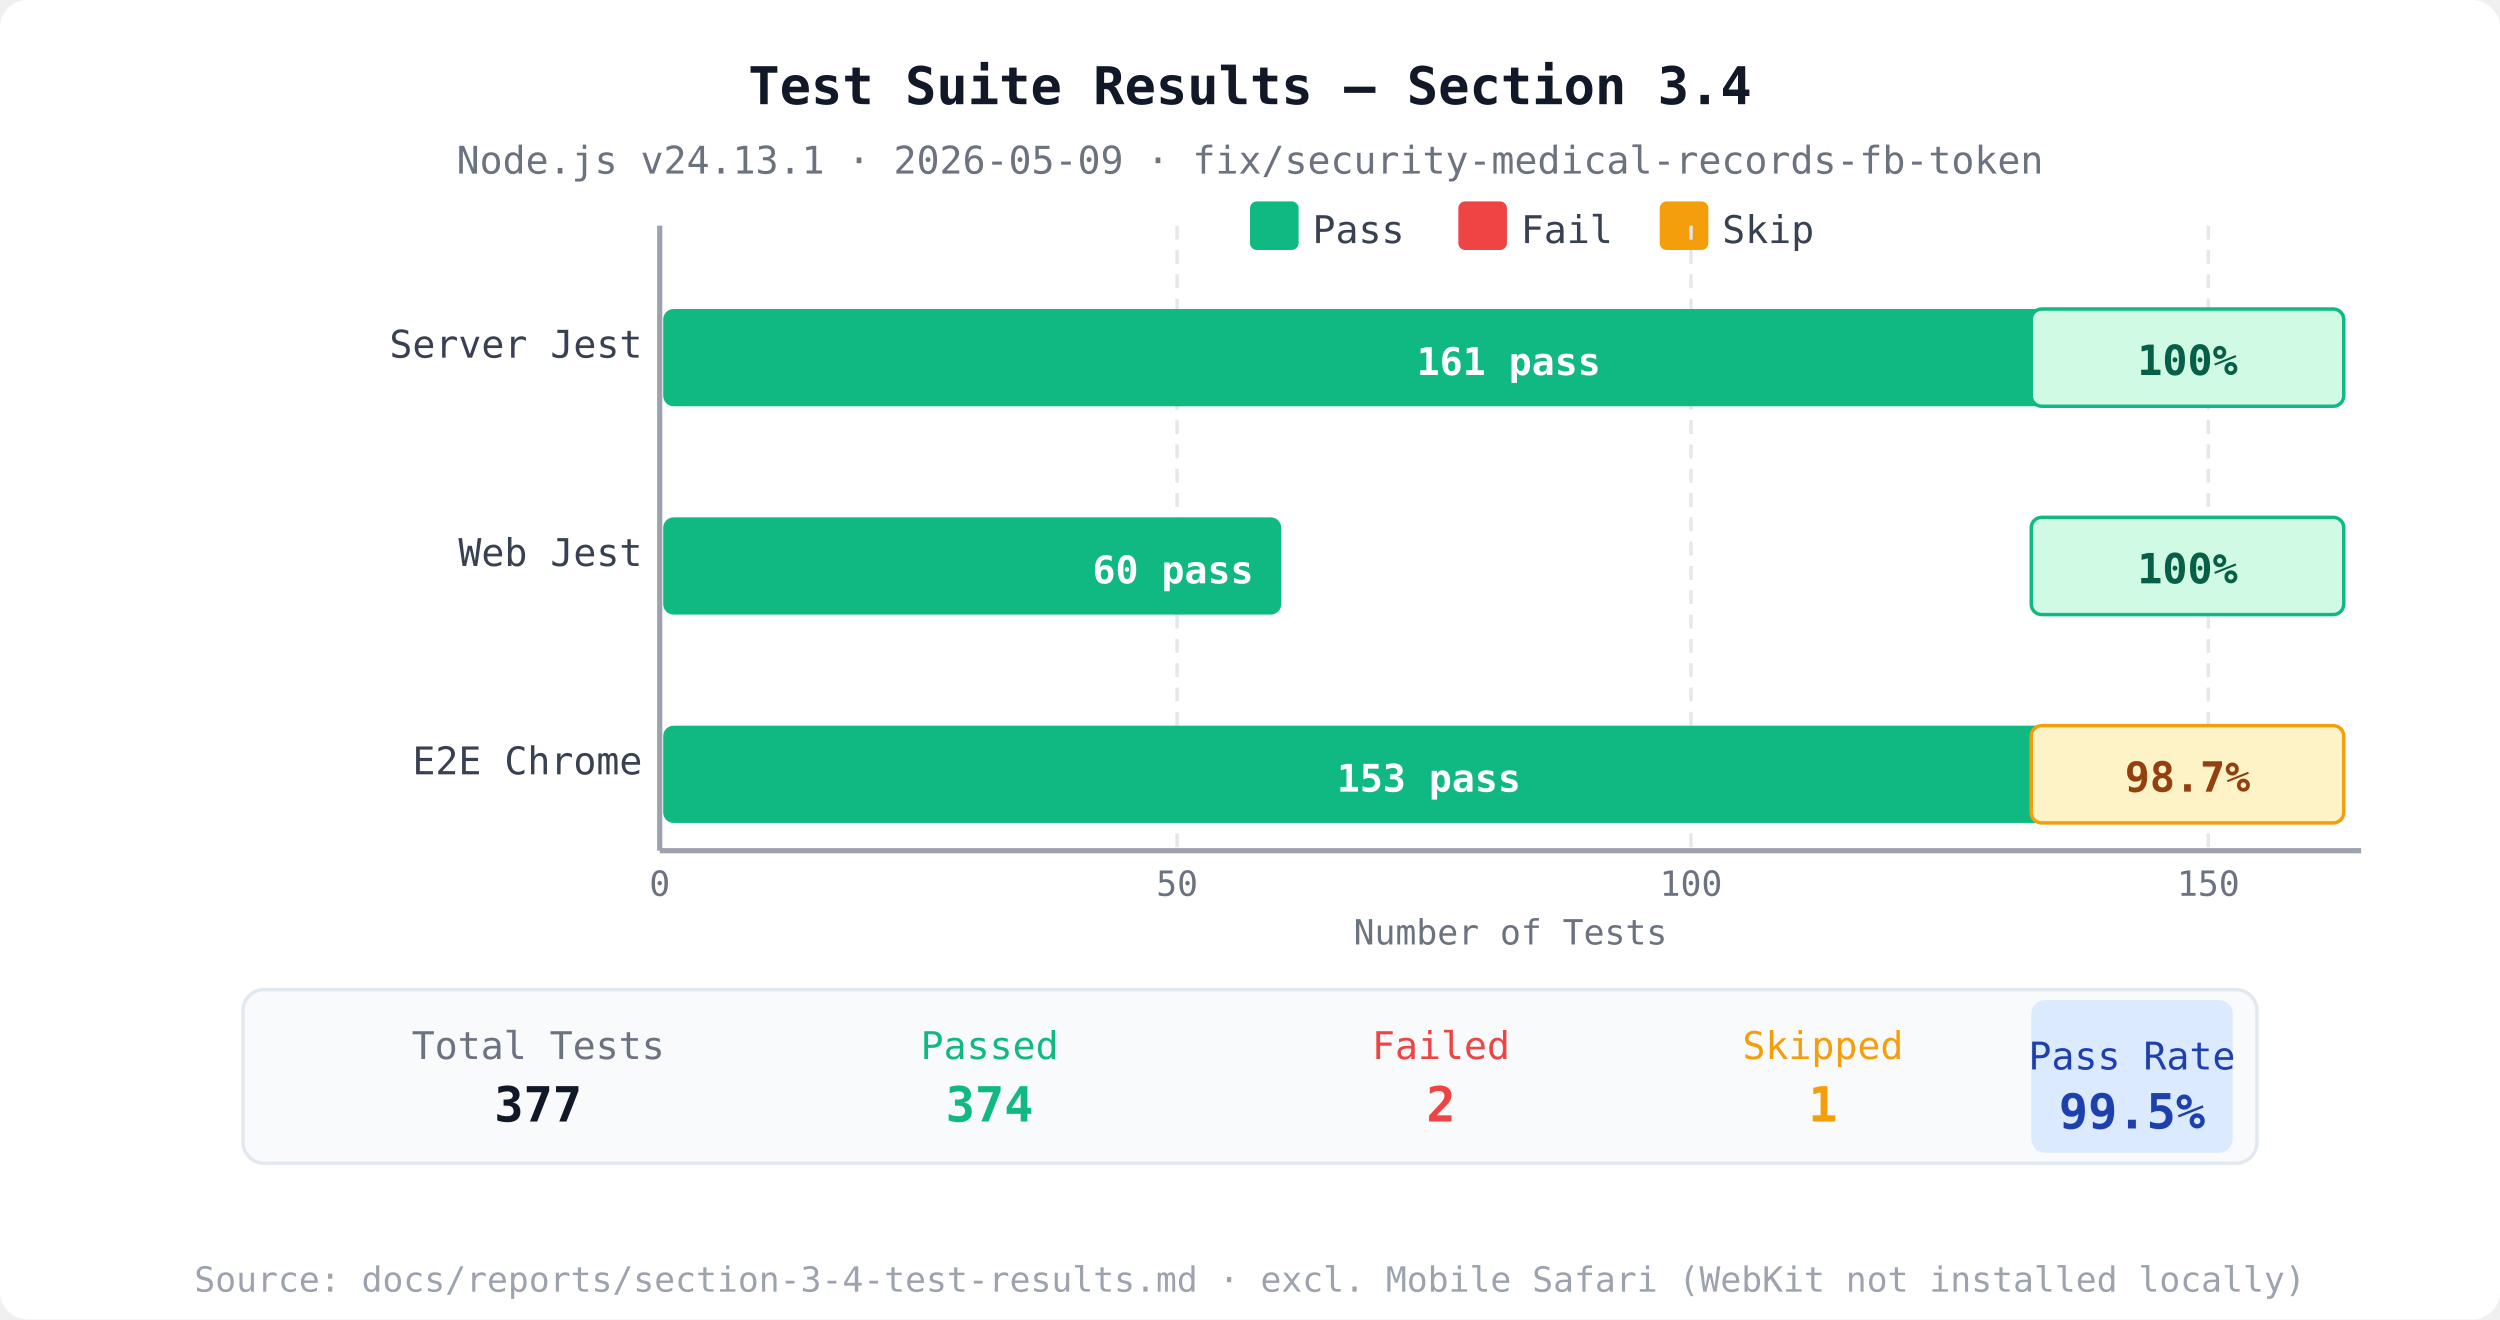
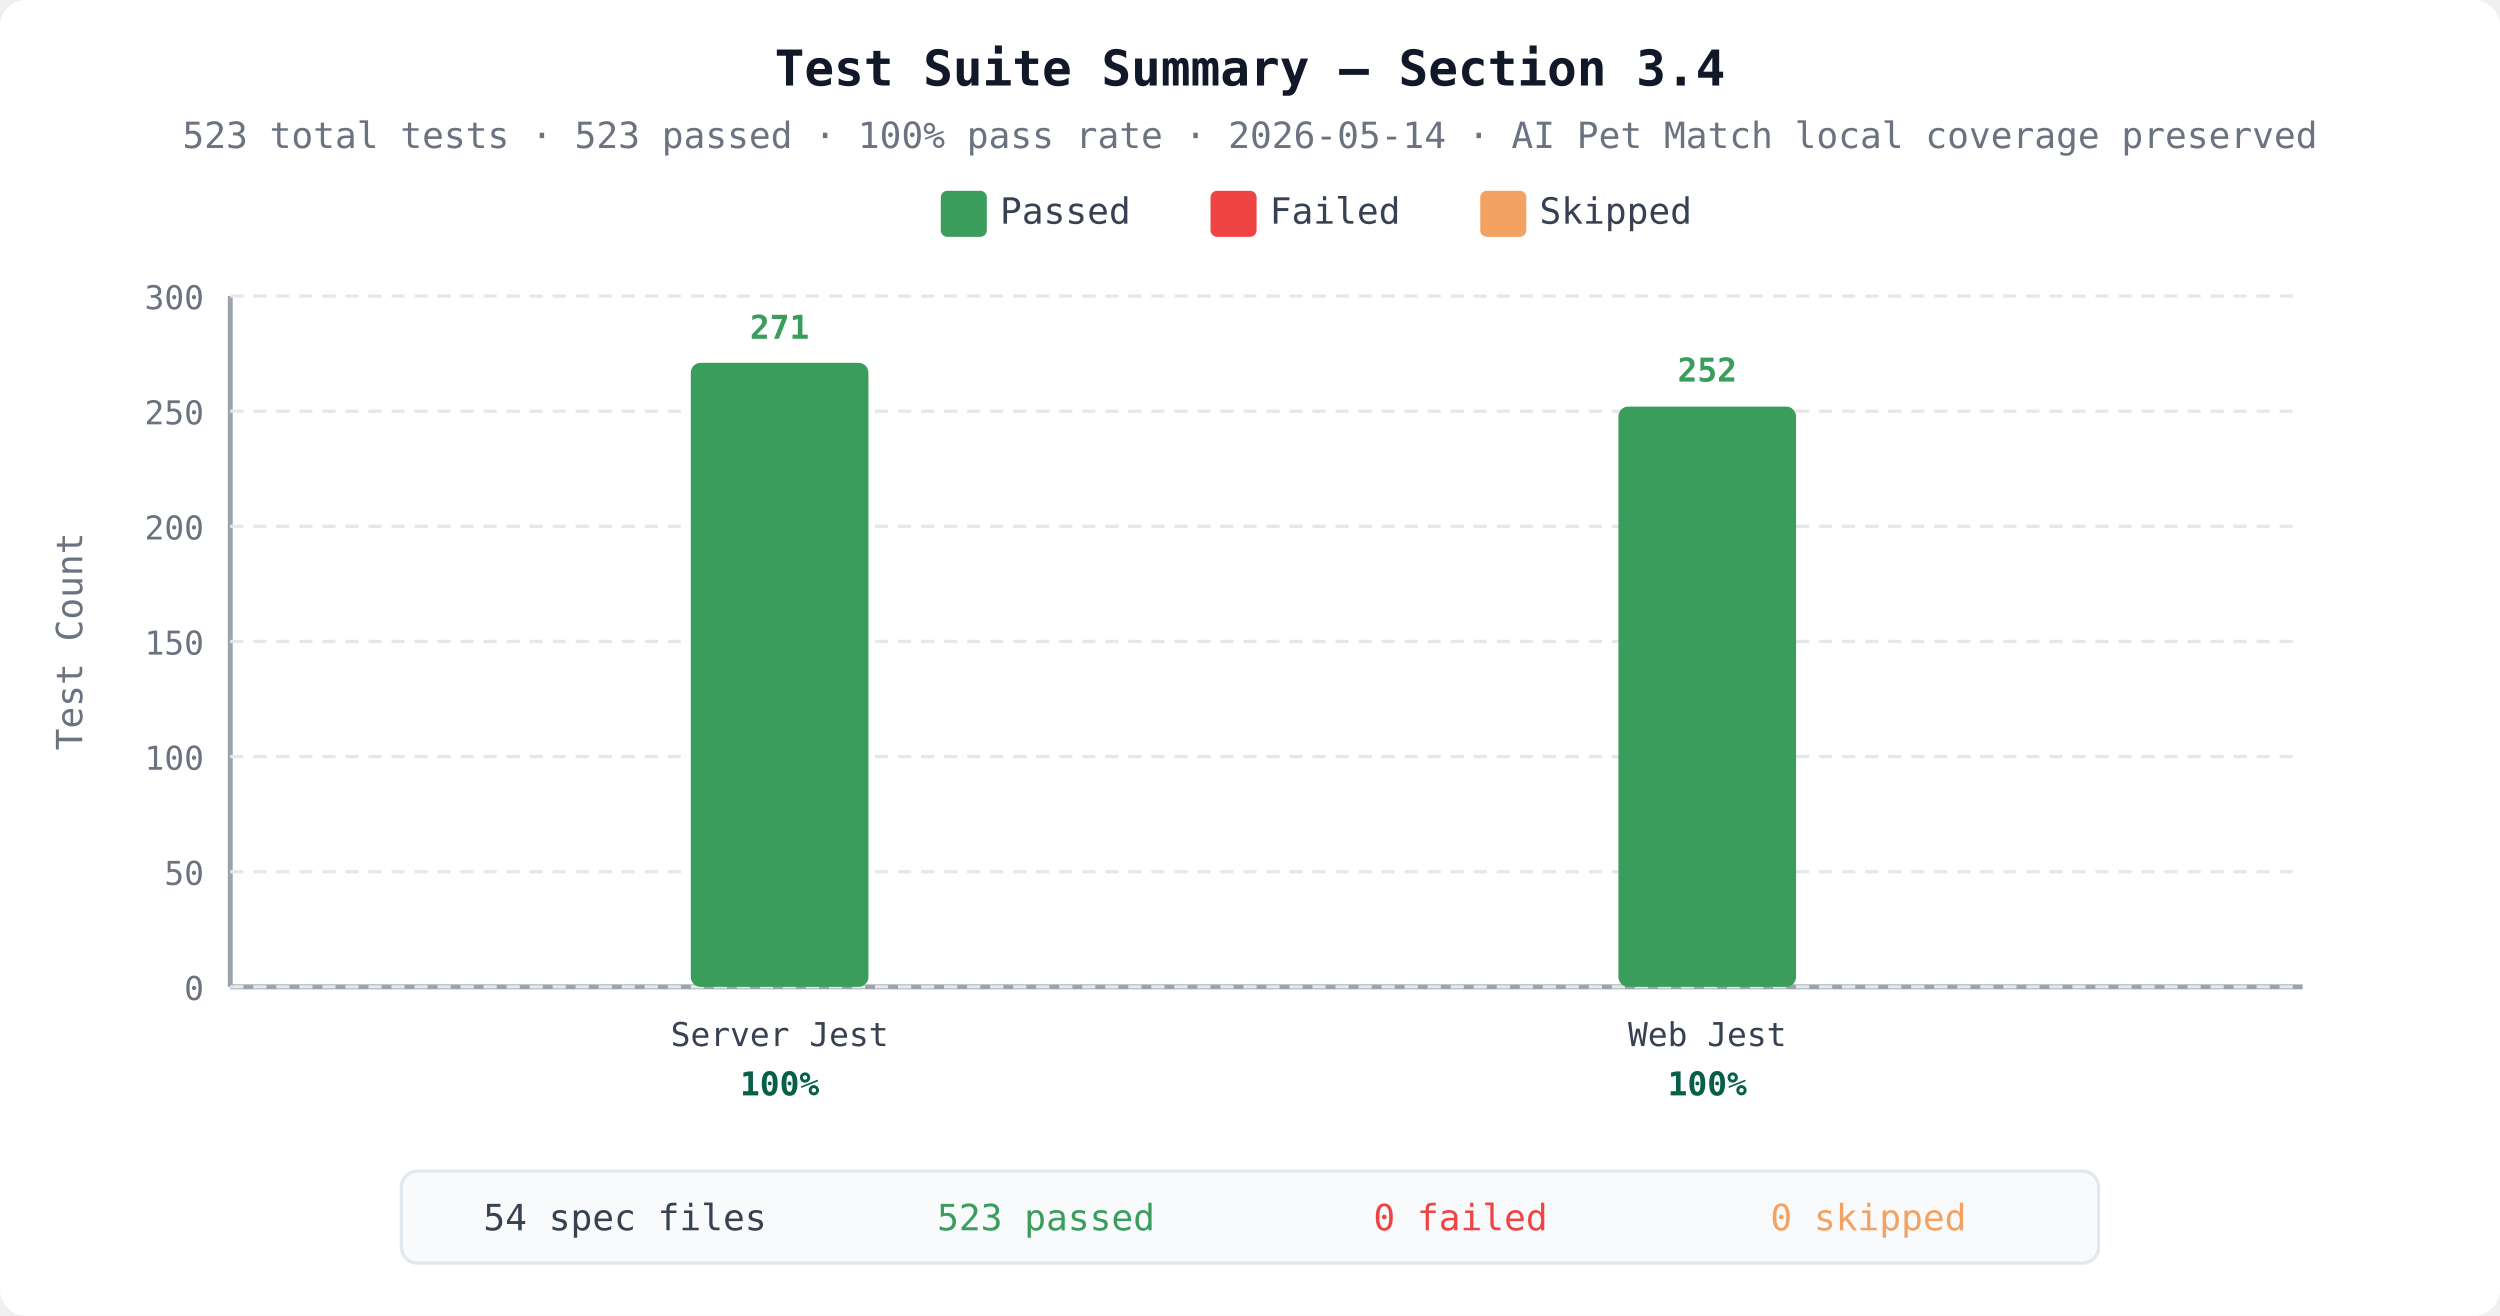
- <svg xmlns="http://www.w3.org/2000/svg" width="720" height="380" viewBox="0 0 720 380" font-family="ui-monospace,SFMono-Regular,Menlo,monospace" font-size="13">
-   <rect width="720" height="380" fill="#ffffff" rx="8" />
-   <text x="360" y="30" text-anchor="middle" font-size="15" font-weight="bold" fill="#111827">Test Suite Results — Section 3.4</text>
-   <text x="360" y="50" text-anchor="middle" font-size="11" fill="#6b7280">Node.js v24.13.1 · 2026-05-09 · fix/security-medical-records-fb-token</text>
-   <rect x="360" y="58" width="14" height="14" fill="#10b981" rx="2" />
-   <text x="378" y="70" fill="#374151" font-size="11">Pass</text>
-   <rect x="420" y="58" width="14" height="14" fill="#ef4444" rx="2" />
-   <text x="438" y="70" fill="#374151" font-size="11">Fail</text>
-   <rect x="478" y="58" width="14" height="14" fill="#f59e0b" rx="2" />
-   <text x="496" y="70" fill="#374151" font-size="11">Skip</text>
-   <line x1="190" y1="65" x2="190" y2="245" stroke="#9ca3af" stroke-width="1.5" />
-   <line x1="190" y1="245" x2="680" y2="245" stroke="#9ca3af" stroke-width="1.5" />
-   <line x1="339" y1="65" x2="339" y2="245" stroke="#e5e7eb" stroke-width="1" stroke-dasharray="4,3" />
-   <text x="339" y="258" text-anchor="middle" font-size="10" fill="#6b7280">50</text>
-   <line x1="487" y1="65" x2="487" y2="245" stroke="#e5e7eb" stroke-width="1" stroke-dasharray="4,3" />
-   <text x="487" y="258" text-anchor="middle" font-size="10" fill="#6b7280">100</text>
-   <line x1="636" y1="65" x2="636" y2="245" stroke="#e5e7eb" stroke-width="1" stroke-dasharray="4,3" />
-   <text x="636" y="258" text-anchor="middle" font-size="10" fill="#6b7280">150</text>
-   <text x="190" y="258" text-anchor="middle" font-size="10" fill="#6b7280">0</text>
-   <text x="435" y="272" text-anchor="middle" font-size="10" fill="#6b7280">Number of Tests</text>
-   <text x="185" y="103" text-anchor="end" font-size="11" fill="#374151">Server Jest</text>
-   <rect x="191" y="89" width="478" height="28" fill="#10b981" rx="3" />
-   <text x="461" y="108" text-anchor="end" font-size="11" font-weight="bold" fill="#ffffff">161 pass</text>
-   <rect x="585" y="89" width="90" height="28" fill="#d1fae5" rx="3" stroke="#10b981" stroke-width="1" />
-   <text x="630" y="108" text-anchor="middle" font-size="12" font-weight="bold" fill="#065f46">100%</text>
-   <text x="185" y="163" text-anchor="end" font-size="11" fill="#374151">Web Jest</text>
-   <rect x="191" y="149" width="178" height="28" fill="#10b981" rx="3" />
-   <text x="361" y="168" text-anchor="end" font-size="11" font-weight="bold" fill="#ffffff">60 pass</text>
-   <rect x="585" y="149" width="90" height="28" fill="#d1fae5" rx="3" stroke="#10b981" stroke-width="1" />
-   <text x="630" y="168" text-anchor="middle" font-size="12" font-weight="bold" fill="#065f46">100%</text>
-   <text x="185" y="223" text-anchor="end" font-size="11" fill="#374151">E2E Chrome</text>
-   <rect x="191" y="209" width="455" height="28" fill="#10b981" rx="3" />
-   <rect x="646" y="209" width="6" height="28" fill="#ef4444" rx="1" />
-   <rect x="652" y="209" width="3" height="28" fill="#f59e0b" rx="1" />
-   <text x="438" y="228" text-anchor="end" font-size="11" font-weight="bold" fill="#ffffff">153 pass</text>
-   <rect x="585" y="209" width="90" height="28" fill="#fef3c7" rx="3" stroke="#f59e0b" stroke-width="1" />
-   <text x="630" y="228" text-anchor="middle" font-size="12" font-weight="bold" fill="#92400e">98.7%</text>
-   <rect x="70" y="285" width="580" height="50" fill="#f8fafc" rx="6" stroke="#e2e8f0" stroke-width="1" />
-   <text x="155" y="305" text-anchor="middle" font-size="11" fill="#6b7280">Total Tests</text>
-   <text x="155" y="323" text-anchor="middle" font-size="14" font-weight="bold" fill="#111827">377</text>
-   <text x="285" y="305" text-anchor="middle" font-size="11" fill="#10b981">Passed</text>
-   <text x="285" y="323" text-anchor="middle" font-size="14" font-weight="bold" fill="#10b981">374</text>
-   <text x="415" y="305" text-anchor="middle" font-size="11" fill="#ef4444">Failed</text>
-   <text x="415" y="323" text-anchor="middle" font-size="14" font-weight="bold" fill="#ef4444">2</text>
-   <text x="525" y="305" text-anchor="middle" font-size="11" fill="#f59e0b">Skipped</text>
-   <text x="525" y="323" text-anchor="middle" font-size="14" font-weight="bold" fill="#f59e0b">1</text>
-   <rect x="585" y="288" width="58" height="44" fill="#dbeafe" rx="4" />
-   <text x="614" y="308" text-anchor="middle" font-size="11" fill="#1e40af">Pass Rate</text>
-   <text x="614" y="325" text-anchor="middle" font-size="14" font-weight="bold" fill="#1e40af">99.5%</text>
-   <text x="360" y="372" text-anchor="middle" font-size="10" fill="#9ca3af">Source: docs/reports/section-3-4-test-results.md · excl. Mobile Safari (WebKit not installed locally)</text>
+ <svg xmlns="http://www.w3.org/2000/svg" width="760" height="400" viewBox="0 0 760 400" font-family="ui-monospace,SFMono-Regular,Menlo,monospace" font-size="13">
+   <rect width="760" height="400" fill="#ffffff" rx="8" />
+   <text x="380" y="26" text-anchor="middle" font-size="15" font-weight="bold" fill="#111827">Test Suite Summary — Section 3.4</text>
+   <text x="380" y="45" text-anchor="middle" font-size="11" fill="#6b7280">523 total tests · 523 passed · 100% pass rate · 2026-05-14 · AI Pet Match local coverage preserved</text>
+   <rect x="286" y="58" width="14" height="14" fill="#3a9d5c" rx="2" />
+   <text x="304" y="68" font-size="11" fill="#374151">Passed</text>
+   <rect x="368" y="58" width="14" height="14" fill="#ef4444" rx="2" />
+   <text x="386" y="68" font-size="11" fill="#374151">Failed</text>
+   <rect x="450" y="58" width="14" height="14" fill="#f4a261" rx="2" />
+   <text x="468" y="68" font-size="11" fill="#374151">Skipped</text>
+   <line x1="70" y1="90" x2="70" y2="300" stroke="#9ca3af" stroke-width="1.5" />
+   <line x1="70" y1="300" x2="700" y2="300" stroke="#9ca3af" stroke-width="1.5" />
+   <text x="25" y="195" text-anchor="middle" font-size="11" fill="#6b7280" transform="rotate(-90 25 195)">Test Count</text>
+   <line x1="70" y1="300" x2="700" y2="300" stroke="#e5e7eb" stroke-width="1" stroke-dasharray="4,3" />
+   <text x="62" y="304" text-anchor="end" font-size="10" fill="#6b7280">0</text>
+   <line x1="70" y1="265" x2="700" y2="265" stroke="#e5e7eb" stroke-width="1" stroke-dasharray="4,3" />
+   <text x="62" y="269" text-anchor="end" font-size="10" fill="#6b7280">50</text>
+   <line x1="70" y1="230" x2="700" y2="230" stroke="#e5e7eb" stroke-width="1" stroke-dasharray="4,3" />
+   <text x="62" y="234" text-anchor="end" font-size="10" fill="#6b7280">100</text>
+   <line x1="70" y1="195" x2="700" y2="195" stroke="#e5e7eb" stroke-width="1" stroke-dasharray="4,3" />
+   <text x="62" y="199" text-anchor="end" font-size="10" fill="#6b7280">150</text>
+   <line x1="70" y1="160" x2="700" y2="160" stroke="#e5e7eb" stroke-width="1" stroke-dasharray="4,3" />
+   <text x="62" y="164" text-anchor="end" font-size="10" fill="#6b7280">200</text>
+   <line x1="70" y1="125" x2="700" y2="125" stroke="#e5e7eb" stroke-width="1" stroke-dasharray="4,3" />
+   <text x="62" y="129" text-anchor="end" font-size="10" fill="#6b7280">250</text>
+   <line x1="70" y1="90" x2="700" y2="90" stroke="#e5e7eb" stroke-width="1" stroke-dasharray="4,3" />
+   <text x="62" y="94" text-anchor="end" font-size="10" fill="#6b7280">300</text>
+   <rect x="210" y="110.3" width="54" height="189.7" fill="#3a9d5c" rx="3" />
+   <text x="237" y="103" text-anchor="middle" font-size="10" font-weight="bold" fill="#3a9d5c">271</text>
+   <text x="237" y="318" text-anchor="middle" font-size="10" fill="#374151">Server Jest</text>
+   <text x="237" y="333" text-anchor="middle" font-size="10" font-weight="bold" fill="#065f46">100%</text>
+   <rect x="492" y="123.6" width="54" height="176.4" fill="#3a9d5c" rx="3" />
+   <text x="519" y="116" text-anchor="middle" font-size="10" font-weight="bold" fill="#3a9d5c">252</text>
+   <text x="519" y="318" text-anchor="middle" font-size="10" fill="#374151">Web Jest</text>
+   <text x="519" y="333" text-anchor="middle" font-size="10" font-weight="bold" fill="#065f46">100%</text>
+   <rect x="122" y="356" width="516" height="28" fill="#f8fafc" stroke="#e2e8f0" rx="5" />
+   <text x="190" y="374" text-anchor="middle" font-size="11" fill="#374151">54 spec files</text>
+   <text x="318" y="374" text-anchor="middle" font-size="11" fill="#3a9d5c">523 passed</text>
+   <text x="444" y="374" text-anchor="middle" font-size="11" fill="#ef4444">0 failed</text>
+   <text x="568" y="374" text-anchor="middle" font-size="11" fill="#f4a261">0 skipped</text>
</svg>
